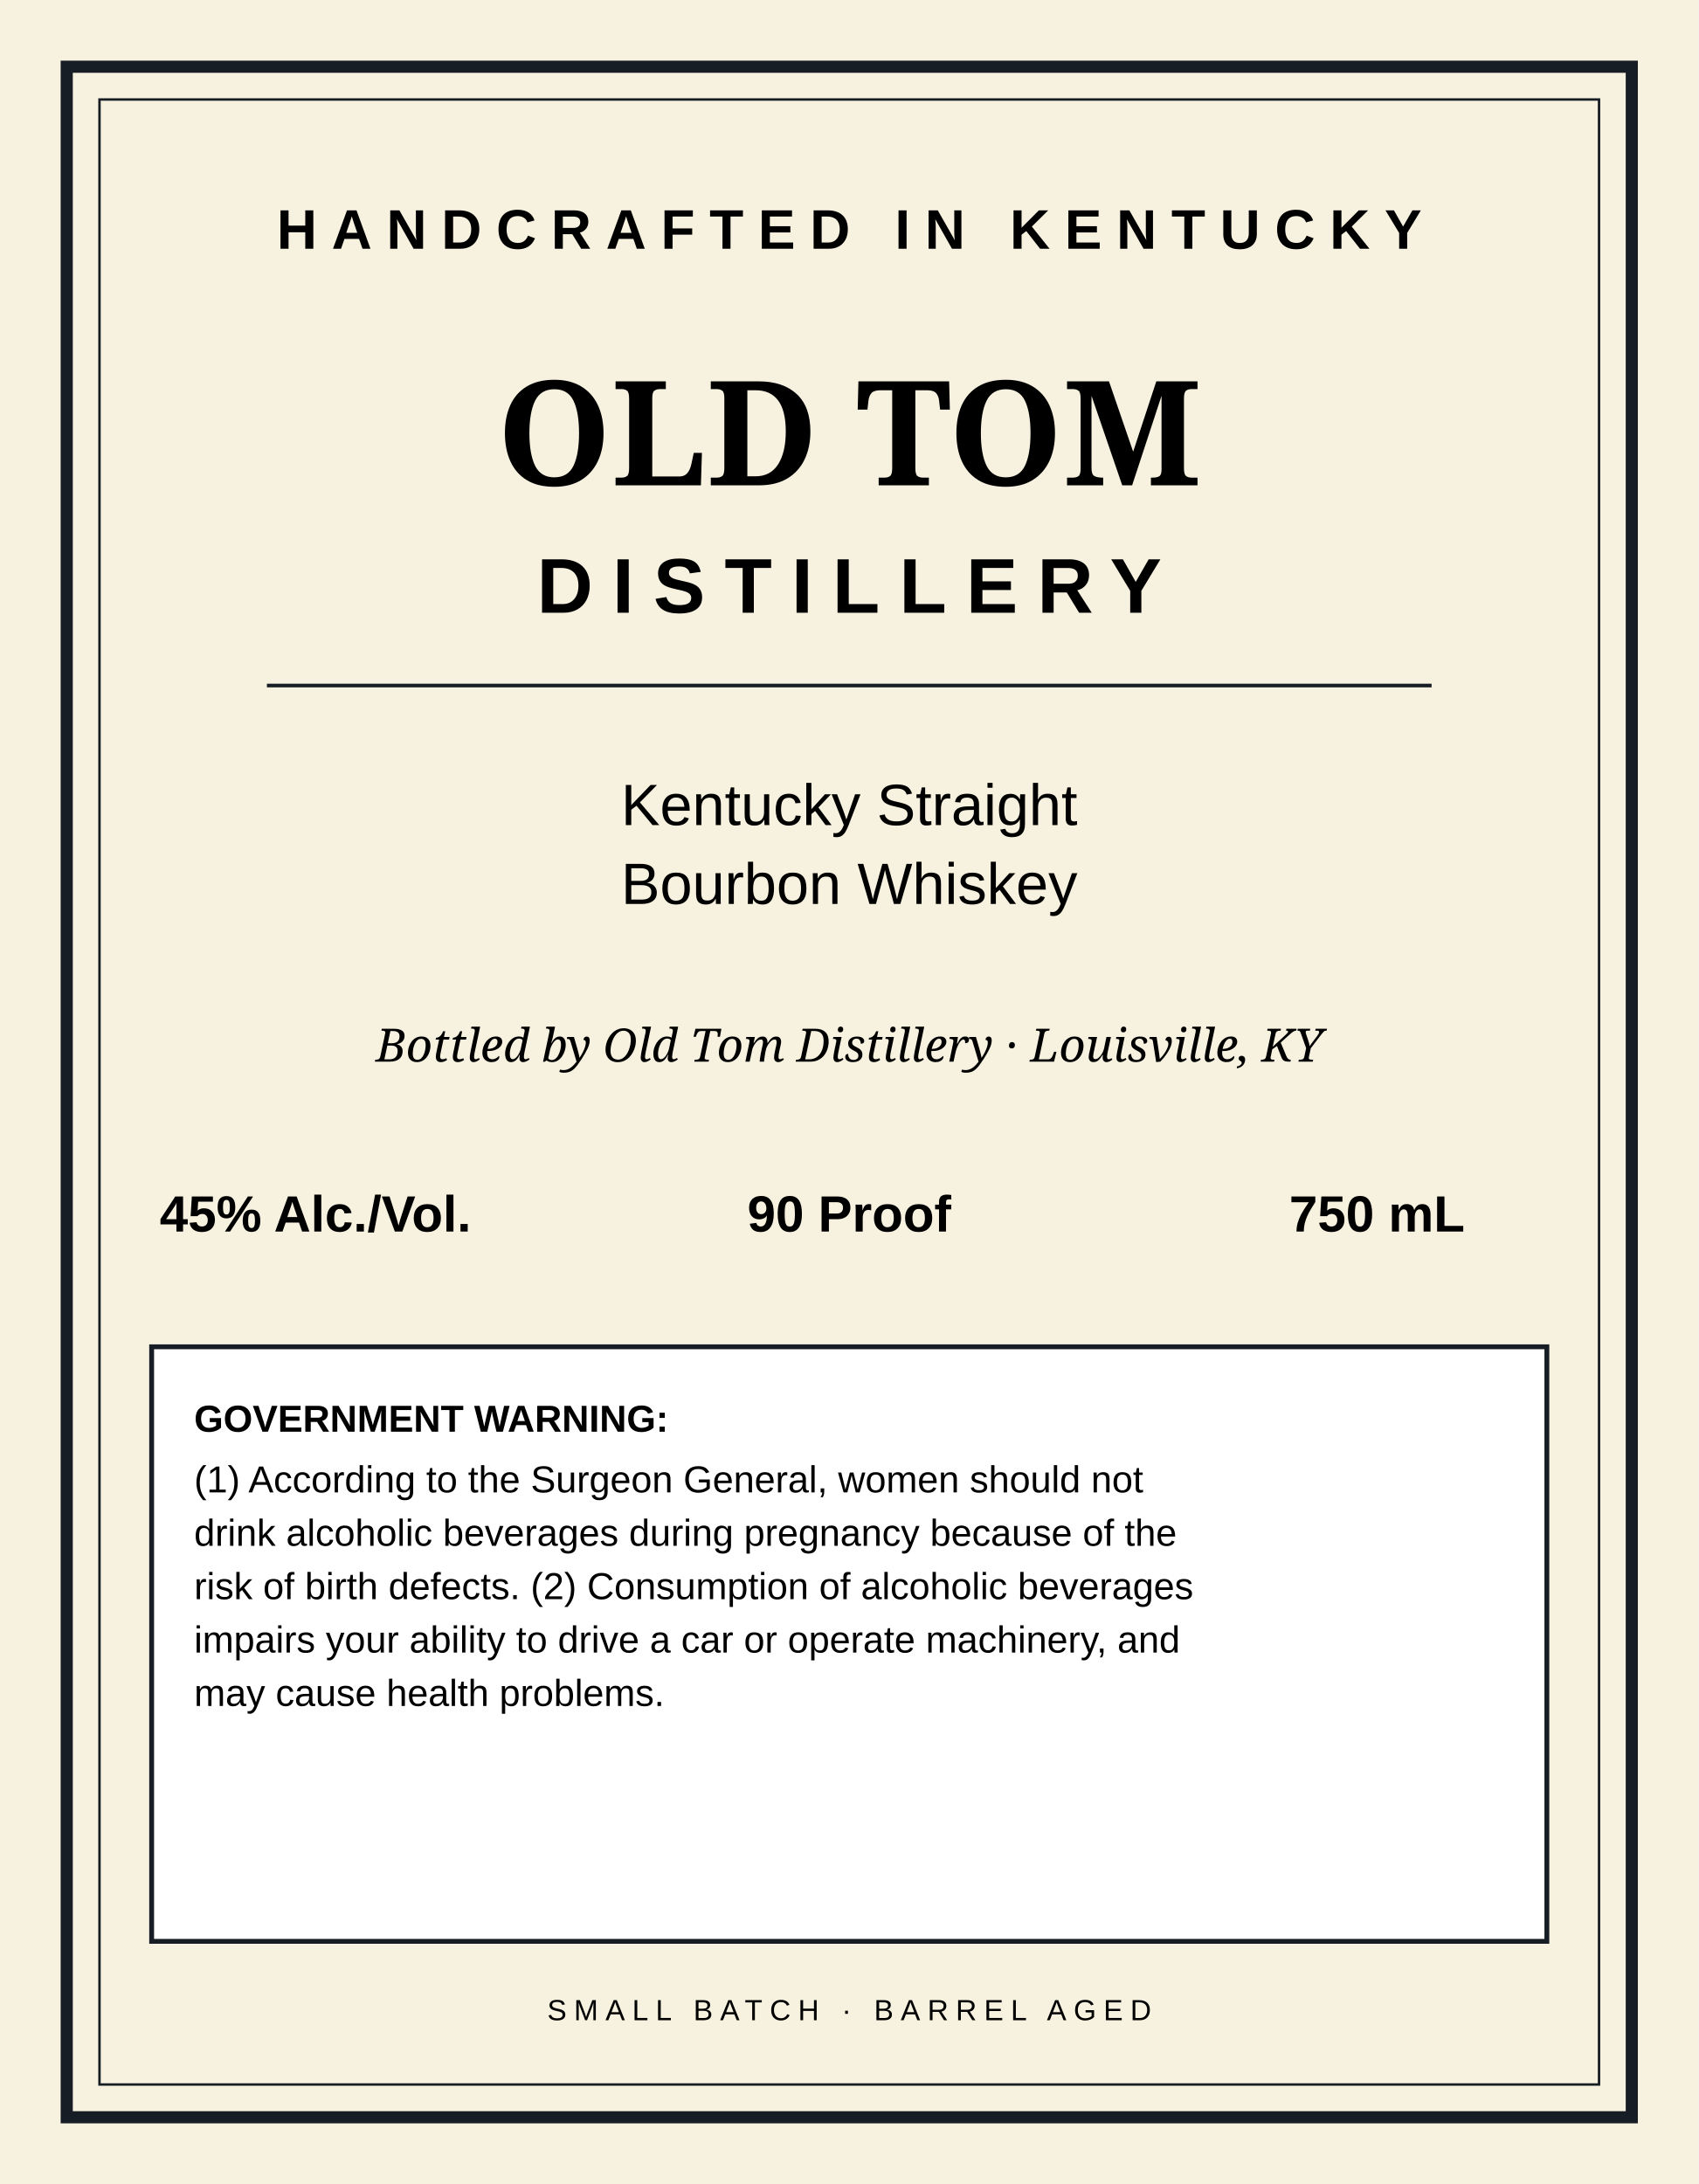
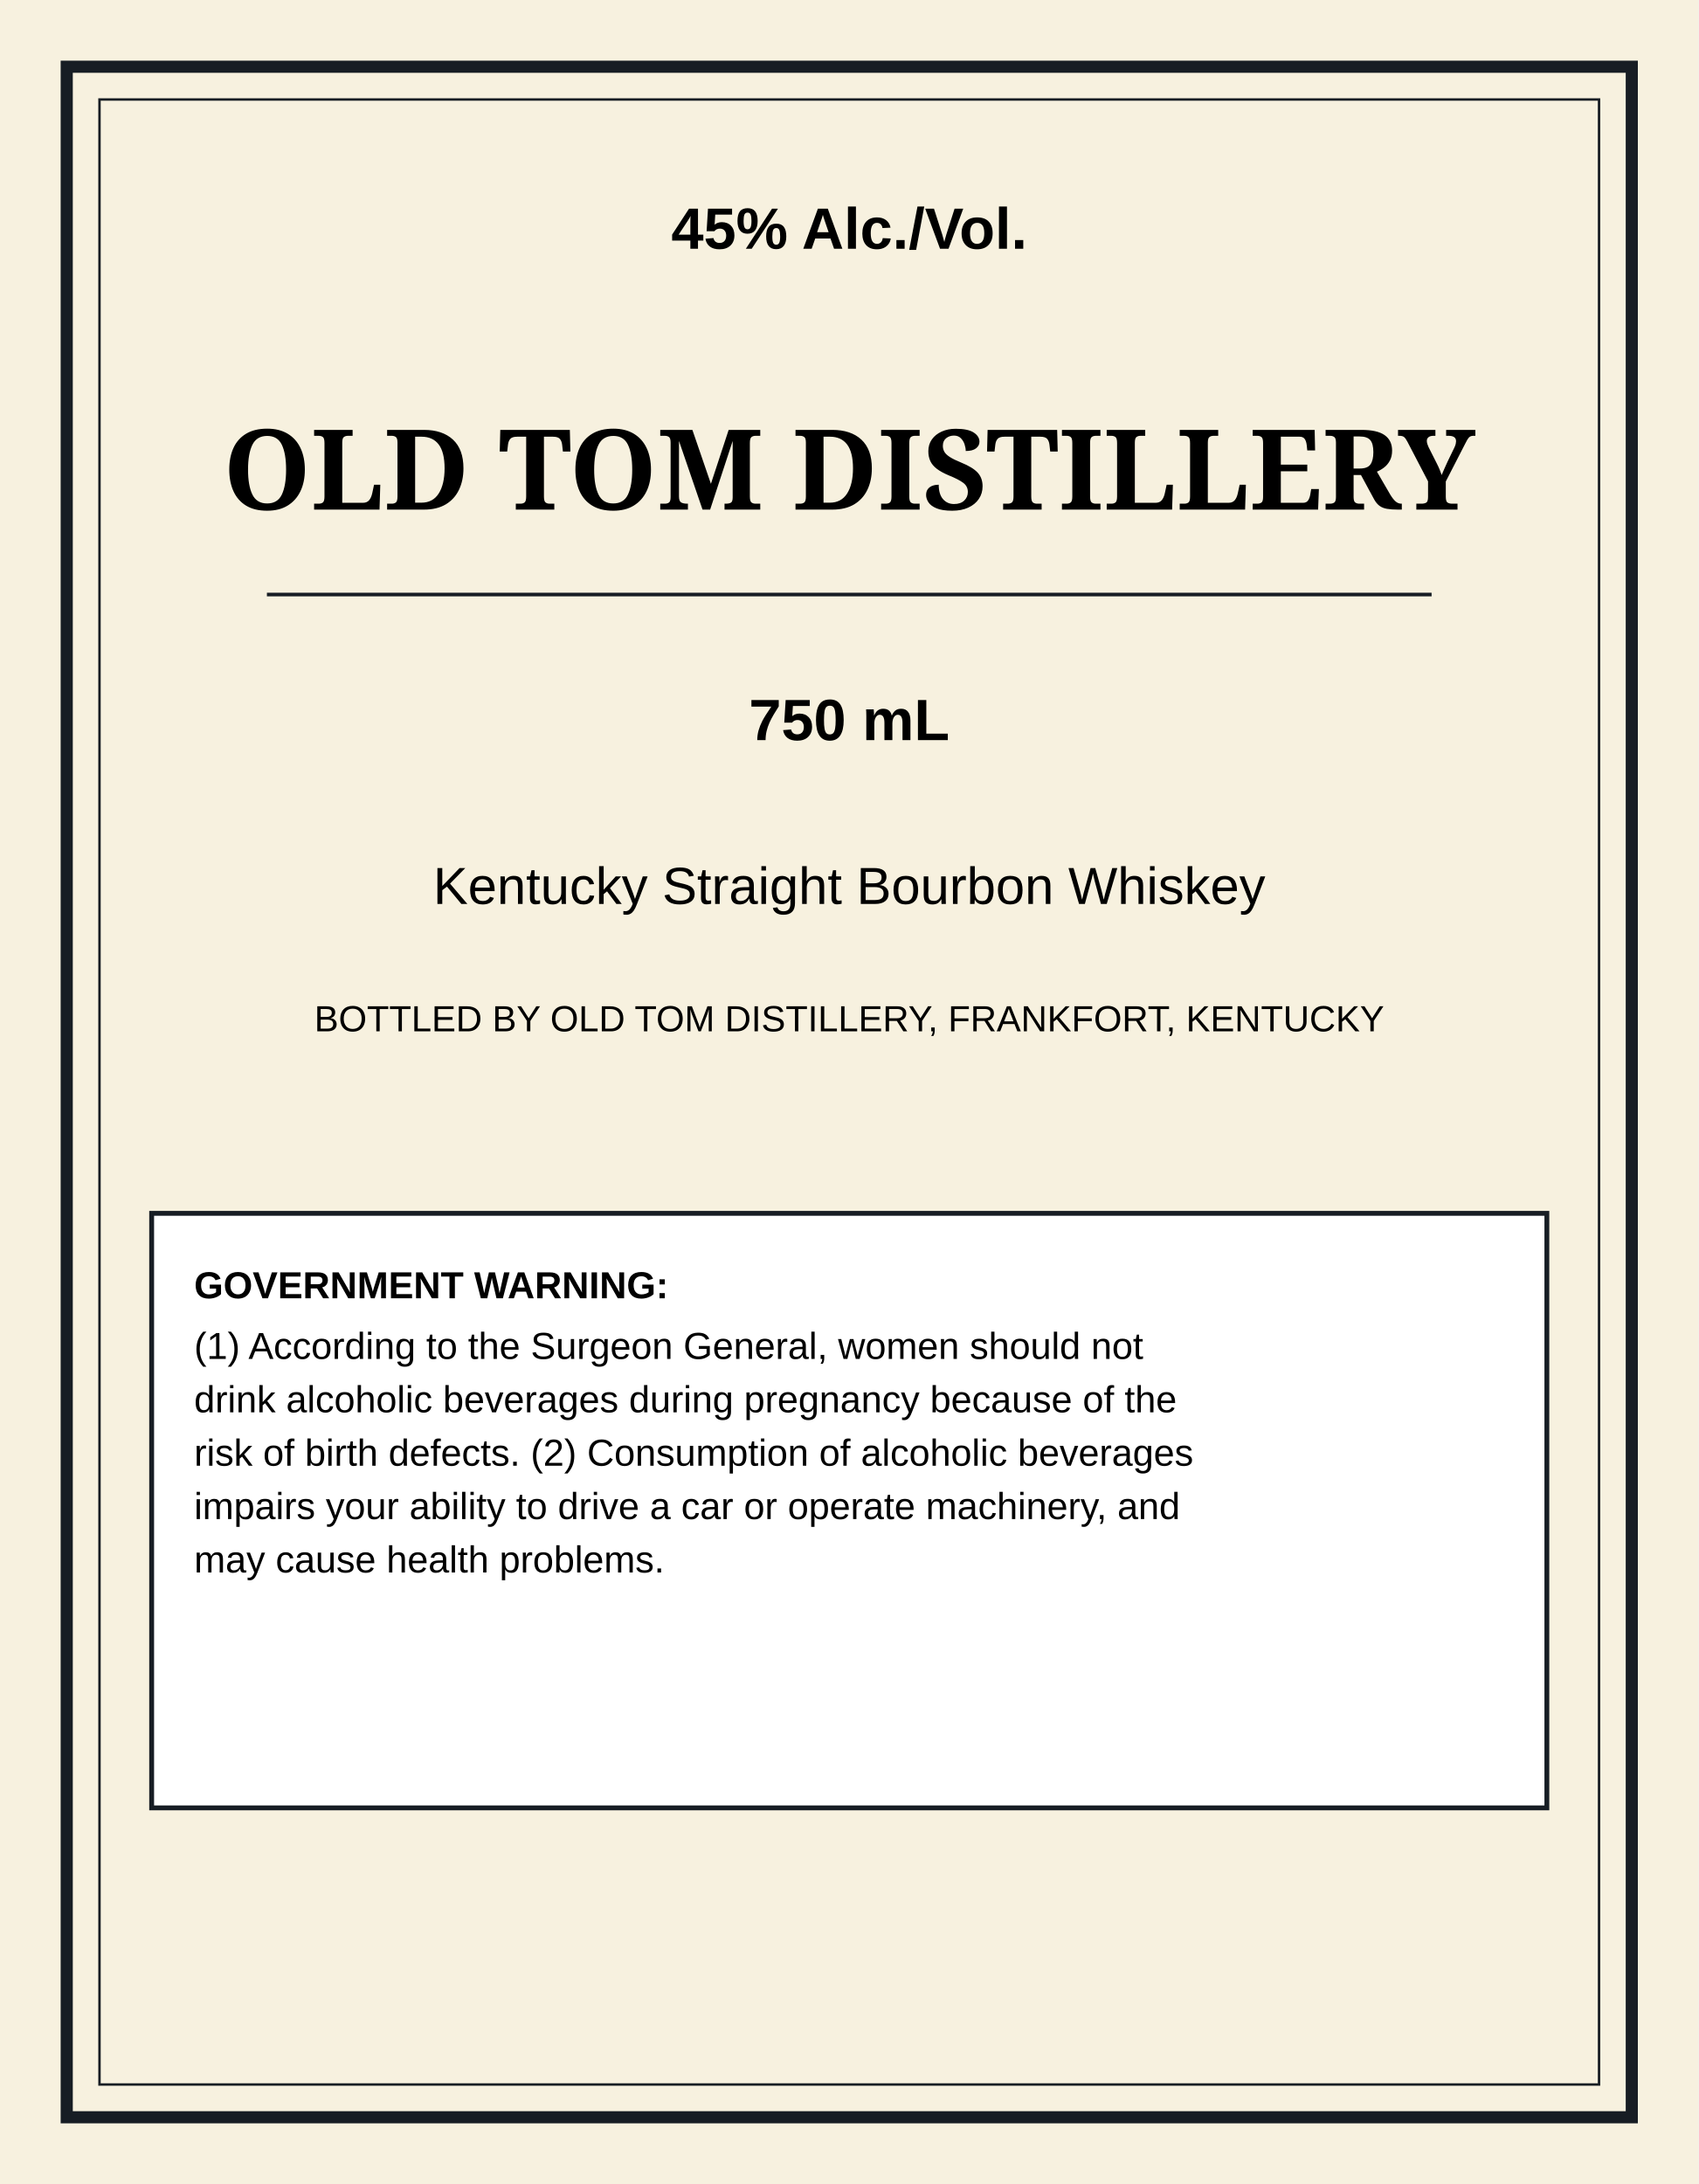
<svg xmlns="http://www.w3.org/2000/svg" width="1400" height="1800" viewBox="0 0 1400 1800">
  <rect width="1400" height="1800" fill="#f7f1df" />
  <rect x="55" y="55" width="1290" height="1690" fill="none" stroke="#171d24" stroke-width="10" />
  <rect x="82" y="82" width="1236" height="1636" fill="none" stroke="#171d24" stroke-width="2" />
-   <text x="700" y="205" text-anchor="middle" font-family="Arial" font-size="46" font-weight="700" letter-spacing="12">HANDCRAFTED IN KENTUCKY</text>
-   <text x="700" y="400" text-anchor="middle" font-family="Georgia" font-size="120" font-weight="700">OLD TOM</text>
-   <text x="700" y="505" text-anchor="middle" font-family="Arial" font-size="64" font-weight="700" letter-spacing="16">DISTILLERY</text>
-   <line x1="220" y1="565" x2="1180" y2="565" stroke="#171d24" stroke-width="3" />
-   <text x="700" y="680" text-anchor="middle" font-family="Arial" font-size="48">Kentucky Straight</text>
-   <text x="700" y="745" text-anchor="middle" font-family="Arial" font-size="48">Bourbon Whiskey</text>
-   <text x="700" y="875" text-anchor="middle" font-family="Georgia" font-size="38" font-style="italic">Bottled by Old Tom Distillery · Louisville, KY</text>
-   <text x="260" y="1015" text-anchor="middle" font-family="Arial" font-size="42" font-weight="700">45% Alc./Vol.</text>
-   <text x="700" y="1015" text-anchor="middle" font-family="Arial" font-size="42" font-weight="700">90 Proof</text>
-   <text x="1135" y="1015" text-anchor="middle" font-family="Arial" font-size="42" font-weight="700">750 mL</text>
-   <rect x="125" y="1110" width="1150" height="490" fill="#fff" stroke="#171d24" stroke-width="4" />
-   <text x="160" y="1180" font-family="Arial" font-size="31" font-weight="700">GOVERNMENT WARNING:</text>
-   <text x="160" y="1230" font-family="Arial" font-size="31">(1) According to the Surgeon General, women should not</text>
-   <text x="160" y="1274" font-family="Arial" font-size="31">drink alcoholic beverages during pregnancy because of the</text>
-   <text x="160" y="1318" font-family="Arial" font-size="31">risk of birth defects. (2) Consumption of alcoholic beverages</text>
-   <text x="160" y="1362" font-family="Arial" font-size="31">impairs your ability to drive a car or operate machinery, and</text>
-   <text x="160" y="1406" font-family="Arial" font-size="31">may cause health problems.</text>
-   <text x="700" y="1665" text-anchor="middle" font-family="Arial" font-size="24" letter-spacing="6">SMALL BATCH · BARREL AGED</text>
+   <text x="700" y="205" text-anchor="middle" font-family="Arial" font-size="48" font-weight="700">45% Alc./Vol.</text>
+   <text x="700" y="420" text-anchor="middle" font-family="Georgia" font-size="92" font-weight="700">OLD TOM DISTILLERY</text>
+   <line x1="220" y1="490" x2="1180" y2="490" stroke="#171d24" stroke-width="3" />
+   <text x="700" y="610" text-anchor="middle" font-family="Arial" font-size="48" font-weight="700">750 mL</text>
+   <text x="700" y="745" text-anchor="middle" font-family="Arial" font-size="43">Kentucky Straight Bourbon Whiskey</text>
+   <text x="700" y="850" text-anchor="middle" font-family="Arial" font-size="30">BOTTLED BY OLD TOM DISTILLERY, FRANKFORT, KENTUCKY</text>
+   <rect x="125" y="1000" width="1150" height="490" fill="#fff" stroke="#171d24" stroke-width="4" />
+   <text x="160" y="1070" font-family="Arial" font-size="31" font-weight="700">GOVERNMENT WARNING:</text>
+   <text x="160" y="1120" font-family="Arial" font-size="31">(1) According to the Surgeon General, women should not</text>
+   <text x="160" y="1164" font-family="Arial" font-size="31">drink alcoholic beverages during pregnancy because of the</text>
+   <text x="160" y="1208" font-family="Arial" font-size="31">risk of birth defects. (2) Consumption of alcoholic beverages</text>
+   <text x="160" y="1252" font-family="Arial" font-size="31">impairs your ability to drive a car or operate machinery, and</text>
+   <text x="160" y="1296" font-family="Arial" font-size="31">may cause health problems.</text>
</svg>
